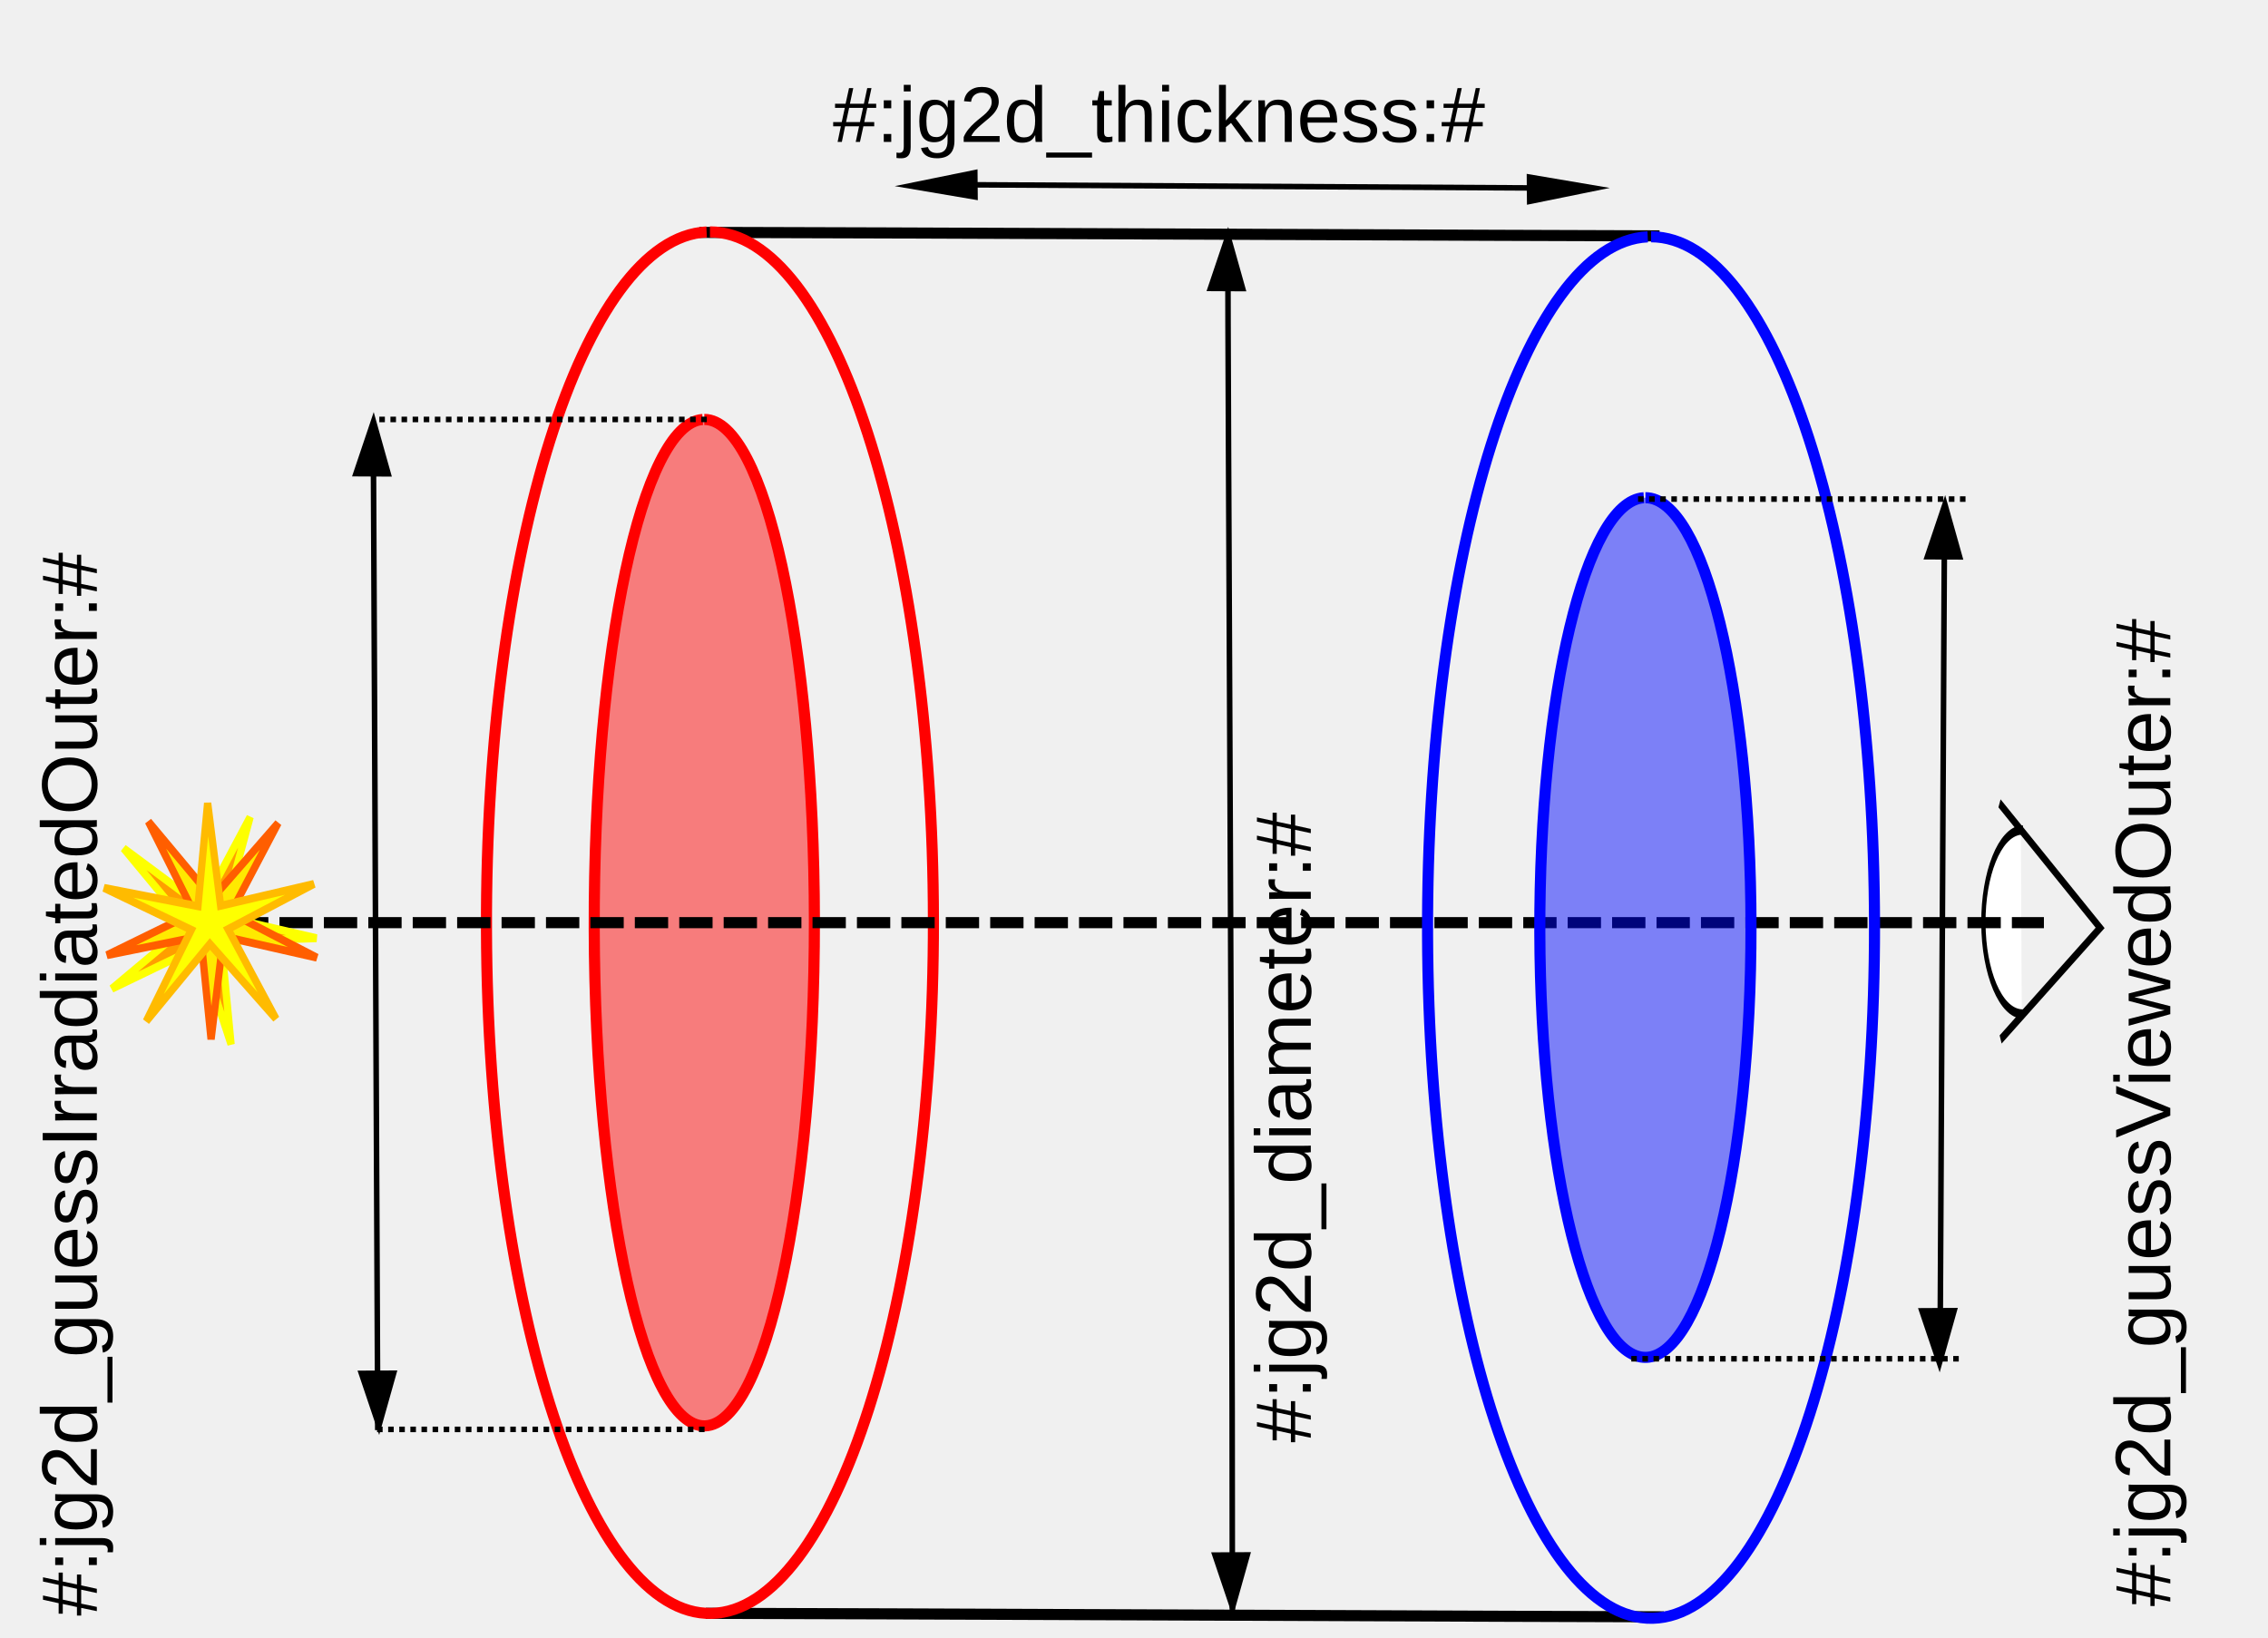
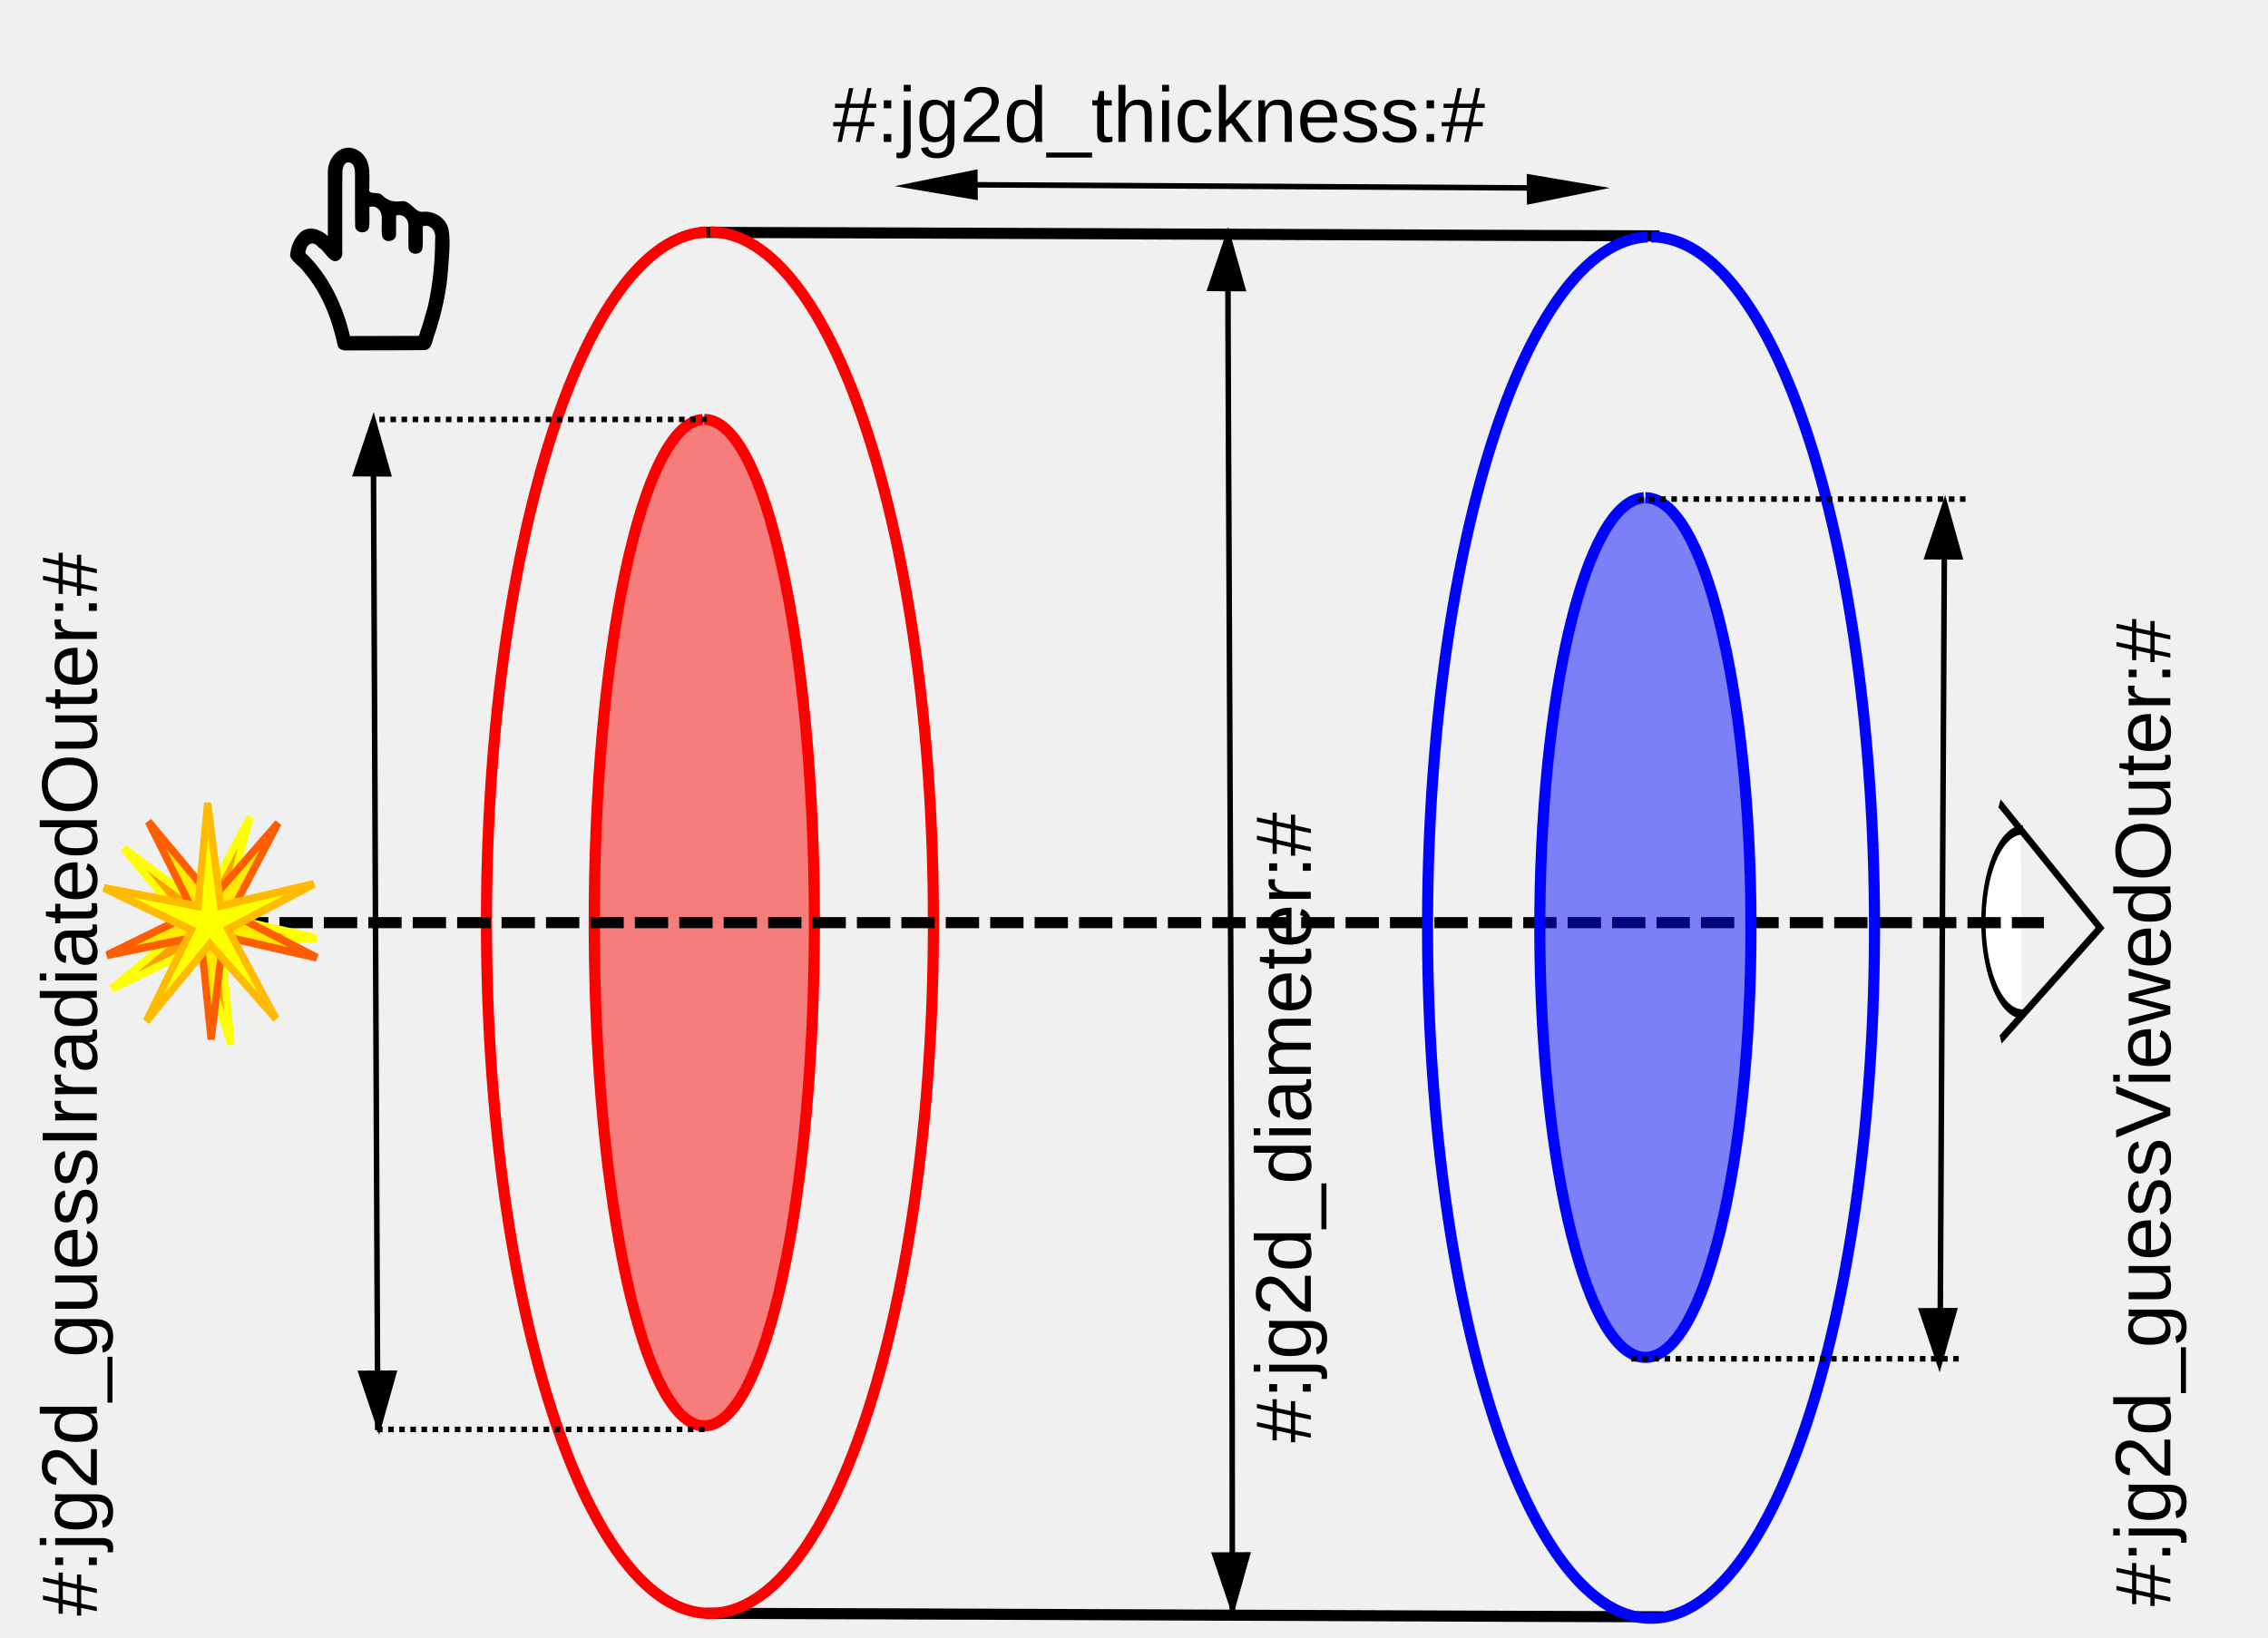
<svg xmlns="http://www.w3.org/2000/svg" version="1.1" id="svg2" height="260" width="360">
  <defs id="defs4">
    <marker style="overflow:visible" id="Arrow1Mstart" refX="0" refY="0" orient="auto">
      <path transform="matrix(0.4,0,0,0.4,4,0)" style="fill-rule:evenodd;stroke:#000000;stroke-width:1pt" d="M 0,0 5,-5 -12.5,0 5,5 0,0 Z" id="path4321" />
    </marker>
    <marker style="overflow:visible" id="Arrow1Lstart" refX="0" refY="0" orient="auto">
      <path transform="matrix(0.8,0,0,0.8,10,0)" style="fill-rule:evenodd;stroke:#000000;stroke-width:1pt" d="M 0,0 5,-5 -12.5,0 5,5 0,0 Z" id="path3785" />
    </marker>
    <marker style="overflow:visible" id="Arrow1Lend" refX="0" refY="0" orient="auto">
      <path transform="matrix(-0.8,0,0,-0.8,-10,0)" style="fill-rule:evenodd;stroke:#000000;stroke-width:1pt" d="M 0,0 5,-5 -12.5,0 5,5 0,0 Z" id="path3788" />
    </marker>
    <marker style="overflow:visible" id="Arrow1Lstart-9" refX="0" refY="0" orient="auto">
      <path transform="matrix(0.8,0,0,0.8,10,0)" style="fill-rule:evenodd;stroke:#000000;stroke-width:1pt" d="M 0,0 5,-5 -12.5,0 5,5 0,0 Z" id="path3785-6" />
    </marker>
    <marker style="overflow:visible" id="Arrow1Lend-6" refX="0" refY="0" orient="auto">
      <path transform="matrix(-0.8,0,0,-0.8,-10,0)" style="fill-rule:evenodd;stroke:#000000;stroke-width:1pt" d="M 0,0 5,-5 -12.5,0 5,5 0,0 Z" id="path3788-1" />
    </marker>
    <marker style="overflow:visible" id="Arrow1Lstart-3" refX="0" refY="0" orient="auto">
      <path transform="matrix(0.8,0,0,0.8,10,0)" style="fill-rule:evenodd;stroke:#000000;stroke-width:1pt" d="M 0,0 5,-5 -12.5,0 5,5 0,0 Z" id="path3785-0" />
    </marker>
    <marker style="overflow:visible" id="Arrow1Lend-7" refX="0" refY="0" orient="auto">
      <path transform="matrix(-0.8,0,0,-0.8,-10,0)" style="fill-rule:evenodd;stroke:#000000;stroke-width:1pt" d="M 0,0 5,-5 -12.5,0 5,5 0,0 Z" id="path3788-6" />
    </marker>
    <marker style="overflow:visible" id="Arrow1Lend-4" refX="0" refY="0" orient="auto">
      <path transform="matrix(-0.8,0,0,-0.8,-10,0)" style="fill-rule:evenodd;stroke:#000000;stroke-width:1pt" d="M 0,0 5,-5 -12.5,0 5,5 0,0 Z" id="path3788-2" />
    </marker>
    <marker style="overflow:visible" id="Arrow1Lstart-3-7" refX="0" refY="0" orient="auto">
      <path transform="matrix(0.8,0,0,0.8,10,0)" style="fill-rule:evenodd;stroke:#000000;stroke-width:1pt" d="M 0,0 5,-5 -12.5,0 5,5 0,0 Z" id="path3785-0-1" />
    </marker>
    <marker style="overflow:visible" id="Arrow1Lend-1" refX="0" refY="0" orient="auto">
      <path transform="matrix(-0.8,0,0,-0.8,-10,0)" style="fill-rule:evenodd;stroke:#000000;stroke-width:1pt" d="M 0,0 5,-5 -12.5,0 5,5 0,0 Z" id="path3788-20" />
    </marker>
    <marker style="overflow:visible" id="marker5606" refX="0" refY="0" orient="auto">
      <path transform="matrix(0.8,0,0,0.8,10,0)" style="fill-rule:evenodd;stroke:#000000;stroke-width:1pt" d="M 0,0 5,-5 -12.5,0 5,5 0,0 Z" id="path5608" />
    </marker>
    <marker style="overflow:visible" id="marker5610" refX="0" refY="0" orient="auto">
      <path transform="matrix(-0.8,0,0,-0.8,-10,0)" style="fill-rule:evenodd;stroke:#000000;stroke-width:1pt" d="M 0,0 5,-5 -12.5,0 5,5 0,0 Z" id="path5612" />
    </marker>
    <marker style="overflow:visible" id="Arrow1Lstart-2" refX="0" refY="0" orient="auto">
      <path transform="matrix(0.8,0,0,0.8,10,0)" style="fill-rule:evenodd;stroke:#000000;stroke-width:1pt" d="M 0,0 5,-5 -12.5,0 5,5 0,0 Z" id="path3785-5" />
    </marker>
    <marker style="overflow:visible" id="Arrow1Lend-15" refX="0" refY="0" orient="auto">
      <path transform="matrix(-0.8,0,0,-0.8,-10,0)" style="fill-rule:evenodd;stroke:#000000;stroke-width:1pt" d="M 0,0 5,-5 -12.5,0 5,5 0,0 Z" id="path3788-3" />
    </marker>
    <marker style="overflow:visible" id="Arrow1Lstart-3-2" refX="0" refY="0" orient="auto">
      <path transform="matrix(0.8,0,0,0.8,10,0)" style="fill-rule:evenodd;stroke:#000000;stroke-width:1pt" d="M 0,0 5,-5 -12.5,0 5,5 0,0 Z" id="path3785-0-9" />
    </marker>
    <marker style="overflow:visible" id="Arrow1Lend-12" refX="0" refY="0" orient="auto">
      <path transform="matrix(-0.8,0,0,-0.8,-10,0)" style="fill-rule:evenodd;stroke:#000000;stroke-width:1pt" d="M 0,0 5,-5 -12.5,0 5,5 0,0 Z" id="path3788-7" />
    </marker>
    <marker style="overflow:visible" id="marker4767" refX="0" refY="0" orient="auto">
      <path transform="matrix(0.8,0,0,0.8,10,0)" style="fill-rule:evenodd;stroke:#000000;stroke-width:1pt" d="M 0,0 5,-5 -12.5,0 5,5 0,0 Z" id="path4769" />
    </marker>
    <marker style="overflow:visible" id="marker4771" refX="0" refY="0" orient="auto">
      <path transform="matrix(-0.8,0,0,-0.8,-10,0)" style="fill-rule:evenodd;stroke:#000000;stroke-width:1pt" d="M 0,0 5,-5 -12.5,0 5,5 0,0 Z" id="path4773" />
    </marker>
    <marker style="overflow:visible" id="Arrow1Lstart-3-2-3" refX="0" refY="0" orient="auto">
      <path transform="matrix(0.8,0,0,0.8,10,0)" style="fill-rule:evenodd;stroke:#000000;stroke-width:1pt" d="M 0,0 5,-5 -12.5,0 5,5 0,0 Z" id="path3785-0-9-6" />
    </marker>
    <marker style="overflow:visible" id="Arrow1Lend-12-7" refX="0" refY="0" orient="auto">
      <path transform="matrix(-0.8,0,0,-0.8,-10,0)" style="fill-rule:evenodd;stroke:#000000;stroke-width:1pt" d="M 0,0 5,-5 -12.5,0 5,5 0,0 Z" id="path3788-7-5" />
    </marker>
  </defs>
  <path style="fill:none;stroke:#000000;stroke-width:1.763;stroke-linecap:butt;stroke-linejoin:miter;stroke-miterlimit:4;stroke-dasharray:none;stroke-dashoffset:0;stroke-opacity:1;marker-start:none;marker-mid:none" d="m 263.419,37.448 c -10.693,0 -135.737,-0.553 -152.397,-0.553" id="path3779-2-5-35-6" />
  <path style="fill:none;stroke:#000000;stroke-width:1.763;stroke-linecap:butt;stroke-linejoin:miter;stroke-miterlimit:4;stroke-dasharray:none;stroke-dashoffset:0;stroke-opacity:1;marker-start:none;marker-mid:none" d="m 264.096,256.699 c -10.693,0 -135.409,-0.553 -152.069,-0.553" id="path3779-2-5-35-6-3" />
  <path style="fill:none;stroke:#ff0000;stroke-width:1.763;stroke-linecap:butt;stroke-linejoin:round;stroke-miterlimit:4;stroke-dasharray:none;stroke-dashoffset:0;stroke-opacity:1" id="path2985" d="M 112.688,36.817 A 35.474,109.671 0 0 1 148.162,146.082 35.474,109.671 0 0 1 112.951,256.157 35.474,109.671 0 0 1 77.217,147.709 35.474,109.671 0 0 1 112.162,36.829" />
  <path style="fill:#ff0000;fill-opacity:0.484;fill-rule:evenodd;stroke:#ff0000;stroke-width:1.763;stroke-linecap:butt;stroke-linejoin:round;stroke-miterlimit:4;stroke-dasharray:none;stroke-dashoffset:0;stroke-opacity:1" id="path2985-0-2" d="m 111.795,66.592 a 17.475,79.897 0 0 1 17.474,79.601 17.475,79.897 0 0 1 -17.345,80.191 17.475,79.897 0 0 1 -17.603,-79.006 17.475,79.897 0 0 1 17.214,-80.777" />
  <g id="g4484" transform="matrix(0.4670385,0,0,1.001593,171.5266,93.25886)" style="stroke-width:1.462;stroke-miterlimit:4;stroke-dasharray:none">
    <path transform="matrix(0,1,-1,0,0,0)" d="m 67.617,-319.871 a 14.581,13.355 0 0 1 -14.394,13.046 14.581,13.355 0 0 1 -14.747,-12.711" id="path4480" style="opacity:1;fill:#ffffff;fill-opacity:1;fill-rule:evenodd;stroke:#000000;stroke-width:1.462;stroke-linecap:square;stroke-linejoin:miter;stroke-miterlimit:4;stroke-dasharray:none;stroke-dashoffset:0;stroke-opacity:1" />
    <path id="path4474" d="M 312.299,34.232 346.497,53.976 312.679,71.664" style="fill:none;fill-rule:evenodd;stroke:#000000;stroke-width:1.462;stroke-linecap:butt;stroke-linejoin:miter;stroke-miterlimit:4;stroke-dasharray:none;stroke-opacity:1" />
  </g>
  <path style="fill:none;stroke:#000000;stroke-width:1.763;stroke-linecap:butt;stroke-linejoin:miter;stroke-miterlimit:4;stroke-dasharray:5.288, 1.763;stroke-dashoffset:0;stroke-opacity:1" d="m 37.308,146.488 287.123,0" id="path3777" />
  <text xml:space="preserve" style="font-style:normal;font-variant:normal;font-weight:normal;font-stretch:normal;font-size:18px;line-height:125%;font-family:Arial;-inkscape-font-specification:Arial;letter-spacing:0px;word-spacing:0px;fill:#000000;fill-opacity:1;stroke:none" x="-229.039" y="208.064" id="text4341" transform="matrix(0,-1,1,0,0,0)">
    <tspan x="-229.039" y="208.064" id="tspan4343" style="font-size:12.5px">
      <tspan x="-229.039" y="208.064" style="font-size:12.5px" id="tspan4345">#:jg2d_diameter:#</tspan>
    </tspan>
  </text>
  <text xml:space="preserve" style="font-style:normal;font-variant:normal;font-weight:normal;font-stretch:normal;font-size:18px;line-height:125%;font-family:Arial;-inkscape-font-specification:Arial;letter-spacing:0px;word-spacing:0px;fill:#000000;fill-opacity:1;stroke:none" x="132.186" y="22.537" id="text4335">
    <tspan x="132.186" y="22.537" id="tspan4337" style="font-size:12.5px">
      <tspan x="132.186" y="22.537" style="font-size:12.5px" id="tspan4339">#:jg2d_thickness:#</tspan>
    </tspan>
  </text>
  <path style="fill:none;stroke:#0003ff;stroke-width:1.763;stroke-linecap:butt;stroke-linejoin:round;stroke-miterlimit:4;stroke-dasharray:none;stroke-dashoffset:0;stroke-opacity:1" id="path2985-01" d="M 262.068,37.592 A 35.474,109.671 0 0 1 297.541,146.856 35.474,109.671 0 0 1 262.331,256.931 35.474,109.671 0 0 1 226.597,148.484 35.474,109.671 0 0 1 261.542,37.604" />
  <path style="fill:#0009ff;fill-opacity:0.484;fill-rule:evenodd;stroke:#0003ff;stroke-width:1.763;stroke-linecap:butt;stroke-linejoin:round;stroke-miterlimit:4;stroke-dasharray:none;stroke-dashoffset:0;stroke-opacity:1" id="path2985-0-2-1" d="m 261.175,79.018 a 16.76,68.245 0 0 1 16.76,67.992 16.76,68.245 0 0 1 -16.636,68.497 16.76,68.245 0 0 1 -16.884,-67.484 16.76,68.245 0 0 1 16.511,-68.997" />
  <text xml:space="preserve" style="font-style:normal;font-variant:normal;font-weight:normal;font-stretch:normal;font-size:18px;line-height:125%;font-family:Arial;-inkscape-font-specification:Arial;letter-spacing:0px;word-spacing:0px;fill:#000000;fill-opacity:1;stroke:none" x="-255.051" y="344.492" id="text4325" transform="matrix(0,-1,1,0,0,0)">
    <tspan x="-255.051" y="344.492" id="tspan4327" style="font-size:12.5px">
      <tspan x="-255.051" y="344.492" style="font-size:12.5px" id="tspan4329">#:jg2d_guessViewedOuter:#</tspan>
    </tspan>
  </text>
  <path style="fill:none;stroke:#000000;stroke-width:0.881;stroke-linecap:butt;stroke-linejoin:miter;stroke-miterlimit:4;stroke-dasharray:0.881, 0.881;stroke-dashoffset:0;stroke-opacity:1;marker-start:none;marker-mid:none;marker-end:none" d="m 112.19,66.591 c -10.693,0 -35.916,0.002 -52.576,0.002" id="path3779-2-5-3" />
  <path style="fill:none;stroke:#000000;stroke-width:0.881;stroke-linecap:butt;stroke-linejoin:miter;stroke-miterlimit:4;stroke-dasharray:0.881, 0.881;stroke-dashoffset:0;stroke-opacity:1;marker-start:none;marker-mid:none;marker-end:none" d="m 111.833,226.939 c -10.693,0 -35.916,0.002 -52.576,0.002" id="path3779-2-5-3-75" />
  <path style="fill:none;stroke:#000000;stroke-width:0.881;stroke-linecap:butt;stroke-linejoin:miter;stroke-miterlimit:4;stroke-dasharray:0.881, 0.881;stroke-dashoffset:0;stroke-opacity:1;marker-start:none;marker-mid:none;marker-end:none" d="m 260.008,79.237 c 10.694,0 35.916,0.002 52.576,0.002" id="path3779-2-5-3-6" />
  <path style="fill:none;stroke:#000000;stroke-width:0.881;stroke-linecap:butt;stroke-linejoin:miter;stroke-miterlimit:4;stroke-dasharray:0.881, 0.881;stroke-dashoffset:0;stroke-opacity:1;marker-start:none;marker-mid:none;marker-end:none" d="m 258.936,215.728 c 10.693,0 35.916,0.002 52.576,0.002" id="path3779-2-5-3-75-6" />
  <g id="g4374" transform="matrix(0,-0.6283881,0.5779496,0,-437.1185,-142.7248)">
    <path transform="matrix(0.9808286,-0.1948727,0.1948727,0.9808286,-167.2926,-74.33196)" d="m -436.429,830.219 -23.223,-12.141 -10.356,24.072 4.37,-25.838 -26.094,-2.41 25.924,-3.828 -5.771,-25.561 11.651,23.472 22.527,-13.387 -18.723,18.334 z" id="path4327" style="opacity:1;fill:#ff9e00;fill-opacity:1;fill-rule:evenodd;stroke:#fdff00;stroke-width:2;stroke-linecap:square;stroke-linejoin:miter;stroke-miterlimit:4.5;stroke-dasharray:none;stroke-dashoffset:0;stroke-opacity:1" />
    <path transform="matrix(0.3449898,-0.9386064,0.9386064,0.3449898,-1111.241,126.314)" d="m -396.177,866.417 -23.223,-12.141 -10.356,24.072 4.37,-25.838 -26.094,-2.41 25.924,-3.828 -5.771,-25.561 11.651,23.472 22.527,-13.387 -18.723,18.334 z" id="path4327-3" style="opacity:1;fill:#ffe900;fill-opacity:1;fill-rule:evenodd;stroke:#ff5e00;stroke-width:2;stroke-linecap:square;stroke-linejoin:miter;stroke-miterlimit:4.5;stroke-dasharray:none;stroke-dashoffset:0;stroke-opacity:1" />
    <path transform="matrix(0.8147567,-0.579803,0.579803,0.8147567,-609.585,-122.2697)" d="m -396.177,866.417 -23.223,-12.141 -10.356,24.072 4.37,-25.838 -26.094,-2.41 25.924,-3.828 -5.771,-25.561 11.651,23.472 22.527,-13.387 -18.723,18.334 z" id="path4327-3-7" style="opacity:1;fill:#feff00;fill-opacity:1;fill-rule:evenodd;stroke:#ffbb00;stroke-width:2;stroke-linecap:square;stroke-linejoin:miter;stroke-miterlimit:4.5;stroke-dasharray:none;stroke-dashoffset:0;stroke-opacity:1" />
  </g>
  <text xml:space="preserve" style="font-style:normal;font-variant:normal;font-weight:normal;font-stretch:normal;font-size:18px;line-height:125%;font-family:Arial;-inkscape-font-specification:Arial;letter-spacing:0px;word-spacing:0px;fill:#000000;fill-opacity:1;stroke:none" x="-256.565" y="15.37" id="text4315" transform="matrix(0,-1,1,0,0,0)">
    <tspan x="-256.565" y="15.37" id="tspan4317" style="font-size:12.5px">
      <tspan x="-256.565" y="15.37" style="font-size:12.5px" id="tspan4319">#:jg2d_guessIrradiatedOuter:#</tspan>
    </tspan>
  </text>
  <g id="g4465">
    <path id="path3779-7" d="M 59.963,227.055 59.249,67.261" style="fill:none;stroke:#000000;stroke-width:0.881px;stroke-linecap:butt;stroke-linejoin:miter;stroke-opacity:1;marker-mid:none" />
    <path id="rect4499" d="m 59.32,65.427 2.879,10.244 -6.317,-0.033 z" style="opacity:1;fill:#000000;fill-opacity:1;fill-rule:evenodd;stroke:none;stroke-width:1.089;stroke-linecap:square;stroke-linejoin:miter;stroke-miterlimit:4;stroke-dasharray:none;stroke-dashoffset:0;stroke-opacity:1" />
    <path id="rect4499-6" d="m 60.189,227.826 2.879,-10.244 -6.317,0.033 z" style="opacity:1;fill:#000000;fill-opacity:1;fill-rule:evenodd;stroke:none;stroke-width:1.089;stroke-linecap:square;stroke-linejoin:miter;stroke-miterlimit:4;stroke-dasharray:none;stroke-dashoffset:0;stroke-opacity:1" />
  </g>
  <g id="g4460">
    <path id="path3779" d="m 195.611,255.59 c 0,-81.284 -0.714,-188.091 -0.714,-219.162" style="fill:none;stroke:#000000;stroke-width:0.881px;stroke-linecap:butt;stroke-linejoin:miter;stroke-opacity:1;marker-mid:none" />
    <path id="rect4499-7" d="m 194.953,36.014 2.879,10.244 -6.317,-0.033 z" style="opacity:1;fill:#000000;fill-opacity:1;fill-rule:evenodd;stroke:none;stroke-width:1.089;stroke-linecap:square;stroke-linejoin:miter;stroke-miterlimit:4;stroke-dasharray:none;stroke-dashoffset:0;stroke-opacity:1" />
    <path id="rect4499-6-3" d="m 195.685,256.675 2.879,-10.244 -6.317,0.033 z" style="opacity:1;fill:#000000;fill-opacity:1;fill-rule:evenodd;stroke:none;stroke-width:1.089;stroke-linecap:square;stroke-linejoin:miter;stroke-miterlimit:4;stroke-dasharray:none;stroke-dashoffset:0;stroke-opacity:1" />
  </g>
  <g id="g4470" transform="translate(-14,0)">
    <path id="path3779-7-0" d="m 321.949,214.734 0.714,-134.271" style="fill:none;stroke:#000000;stroke-width:0.881px;stroke-linecap:butt;stroke-linejoin:miter;stroke-opacity:1;marker-mid:none" />
    <path id="rect4499-5" d="m 322.758,78.613 2.879,10.244 -6.317,-0.033 z" style="opacity:1;fill:#000000;fill-opacity:1;fill-rule:evenodd;stroke:none;stroke-width:1.089;stroke-linecap:square;stroke-linejoin:miter;stroke-miterlimit:4;stroke-dasharray:none;stroke-dashoffset:0;stroke-opacity:1" />
    <path id="rect4499-6-5" d="m 321.886,217.895 2.879,-10.244 -6.317,0.033 z" style="opacity:1;fill:#000000;fill-opacity:1;fill-rule:evenodd;stroke:none;stroke-width:1.089;stroke-linecap:square;stroke-linejoin:miter;stroke-miterlimit:4;stroke-dasharray:none;stroke-dashoffset:0;stroke-opacity:1" />
  </g>
  <g id="g4335" transform="translate(-1.1203676e-6,-1.7013804e-8)">
    <path id="path3779-7-0-3" d="m 148.727,29.307 98.571,0.555" style="fill:none;stroke:#000000;stroke-width:0.881px;stroke-linecap:butt;stroke-linejoin:miter;stroke-opacity:1;marker-mid:none" />
    <path id="rect4499-6-6" d="m 142.018,29.551 13.188,2.236 -0.042,-4.907 z" style="opacity:1;fill:#000000;fill-opacity:1;fill-rule:evenodd;stroke:none;stroke-width:1.089;stroke-linecap:square;stroke-linejoin:miter;stroke-miterlimit:4;stroke-dasharray:none;stroke-dashoffset:0;stroke-opacity:1" />
    <path id="rect4499-6-2" d="m 255.52,29.838 -13.188,-2.236 0.042,4.907 z" style="opacity:1;fill:#000000;fill-opacity:1;fill-rule:evenodd;stroke:none;stroke-width:1.089;stroke-linecap:square;stroke-linejoin:miter;stroke-miterlimit:4;stroke-dasharray:none;stroke-dashoffset:0;stroke-opacity:1" />
  </g>
+   <path style="color:#000000;font-style:normal;font-variant:normal;font-weight:normal;font-stretch:normal;font-size:medium;line-height:normal;font-family:sans-serif;text-indent:0;text-align:start;text-decoration:none;text-decoration-line:none;text-decoration-style:solid;text-decoration-color:#000000;letter-spacing:normal;word-spacing:normal;text-transform:none;direction:ltr;block-progression:tb;writing-mode:lr-tb;baseline-shift:baseline;text-anchor:start;white-space:normal;clip-rule:evenodd;display:inline;overflow:visible;visibility:visible;opacity:1;isolation:auto;mix-blend-mode:normal;color-interpolation:sRGB;color-interpolation-filters:linearRGB;solid-color:#000000;solid-opacity:1;fill:#000000;fill-opacity:1;fill-rule:evenodd;stroke:none;stroke-width:2.282;stroke-linecap:round;stroke-linejoin:round;stroke-miterlimit:3;stroke-dasharray:none;stroke-dashoffset:0;stroke-opacity:1;color-rendering:auto;image-rendering:auto;shape-rendering:auto;text-rendering:auto;enable-background:accumulate" d="m 55.299,23.438 c -2.078,0.085 -3.382,2.222 -3.258,4.154 0,3.3 0,6.6 0,9.901 -1.136,-1.096 -3.078,-1.759 -4.389,-0.553 -1.006,0.938 -1.54,2.375 -1.603,3.725 0.415,1.063 1.616,1.598 2.231,2.554 2.852,3.311 4.444,7.504 5.349,11.73 0.428,0.975 1.608,0.626 2.443,0.685 3.829,-0.026 7.662,0.009 11.488,-0.055 1.126,-0.298 1.06,-1.737 1.474,-2.61 1.099,-3.341 1.868,-6.792 2.098,-10.308 0.129,-2.033 0.396,-4.098 0.087,-6.123 -0.342,-1.892 -2.28,-3.135 -4.147,-2.899 -1.319,0.061 -1.873,-1.896 -3.411,-1.692 -1.226,0.182 -2.18,-0.113 -3.026,-0.984 -0.656,-0.663 -2.343,0.157 -2.001,-1.124 -0.05,-1.854 0.329,-4.008 -1.148,-5.444 -0.578,-0.571 -1.37,-0.946 -2.188,-0.958 z m 0.039,2.338 c 1.049,0.122 1.023,1.428 1.014,2.251 0.015,2.654 -0.03,5.311 0.023,7.962 0.158,1.105 1.882,1.227 2.194,0.156 0.148,-1.081 0.026,-2.193 0.066,-3.287 1.258,-0.364 2.094,0.789 1.959,1.933 0.062,0.954 -0.135,1.951 0.122,2.874 0.446,1.023 2.139,0.684 2.156,-0.432 0.006,-1.008 8e-4,-2.017 0.003,-3.025 1.216,-0.345 2.074,0.726 1.959,1.855 0.022,1.13 -0.053,2.267 0.022,3.392 0.223,1.093 1.95,1.114 2.199,0.026 0.122,-1.181 0.029,-2.38 0.063,-3.568 1.268,-0.361 2.109,0.809 1.956,1.965 -0.024,3.602 -0.343,7.225 -1.156,10.737 -0.425,1.585 -0.898,3.156 -1.43,4.708 -3.648,0.01 -7.296,0.021 -10.943,0.031 -1.139,-4.902 -3.395,-9.662 -7.07,-13.172 0.061,-1.29 1.124,-2.166 2.08,-0.925 0.949,0.561 1.375,1.796 2.413,2.178 0.881,0.199 1.53,-0.724 1.359,-1.53 0.016,-4.261 -0.031,-8.526 0.023,-12.786 0.089,-0.55 0.27,-1.375 0.99,-1.344 z" id="path4492" />
</svg>
